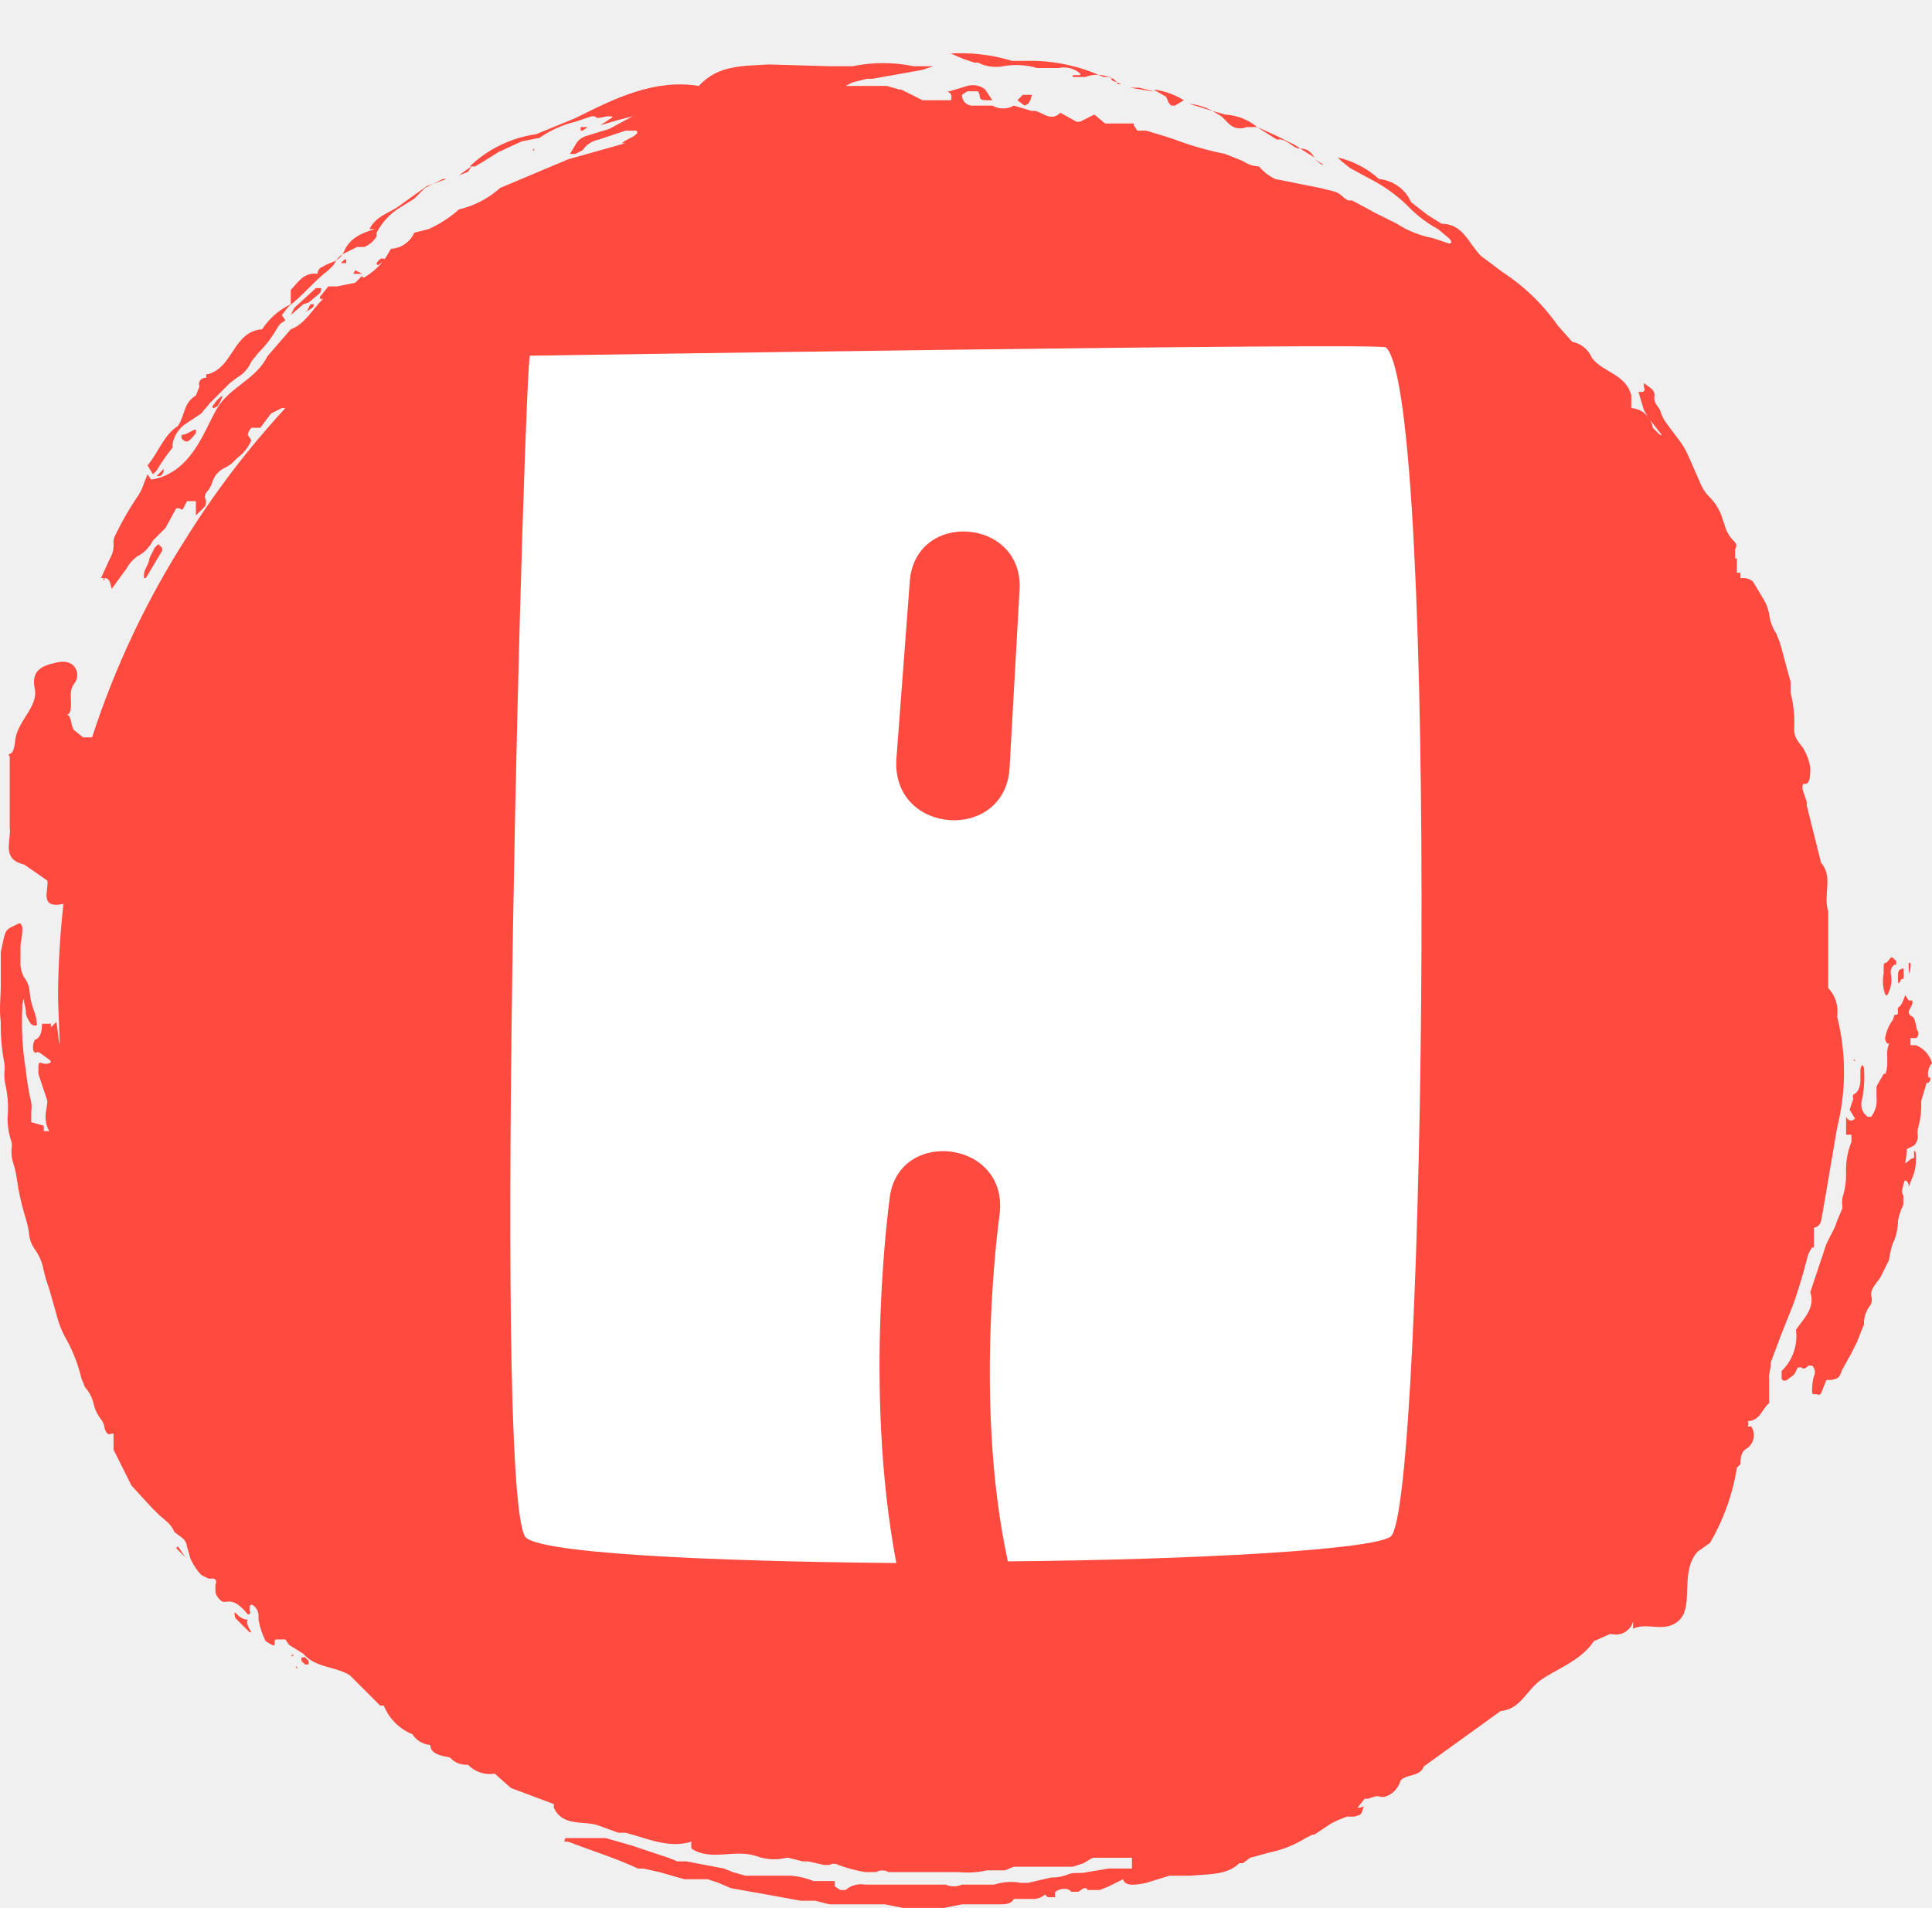
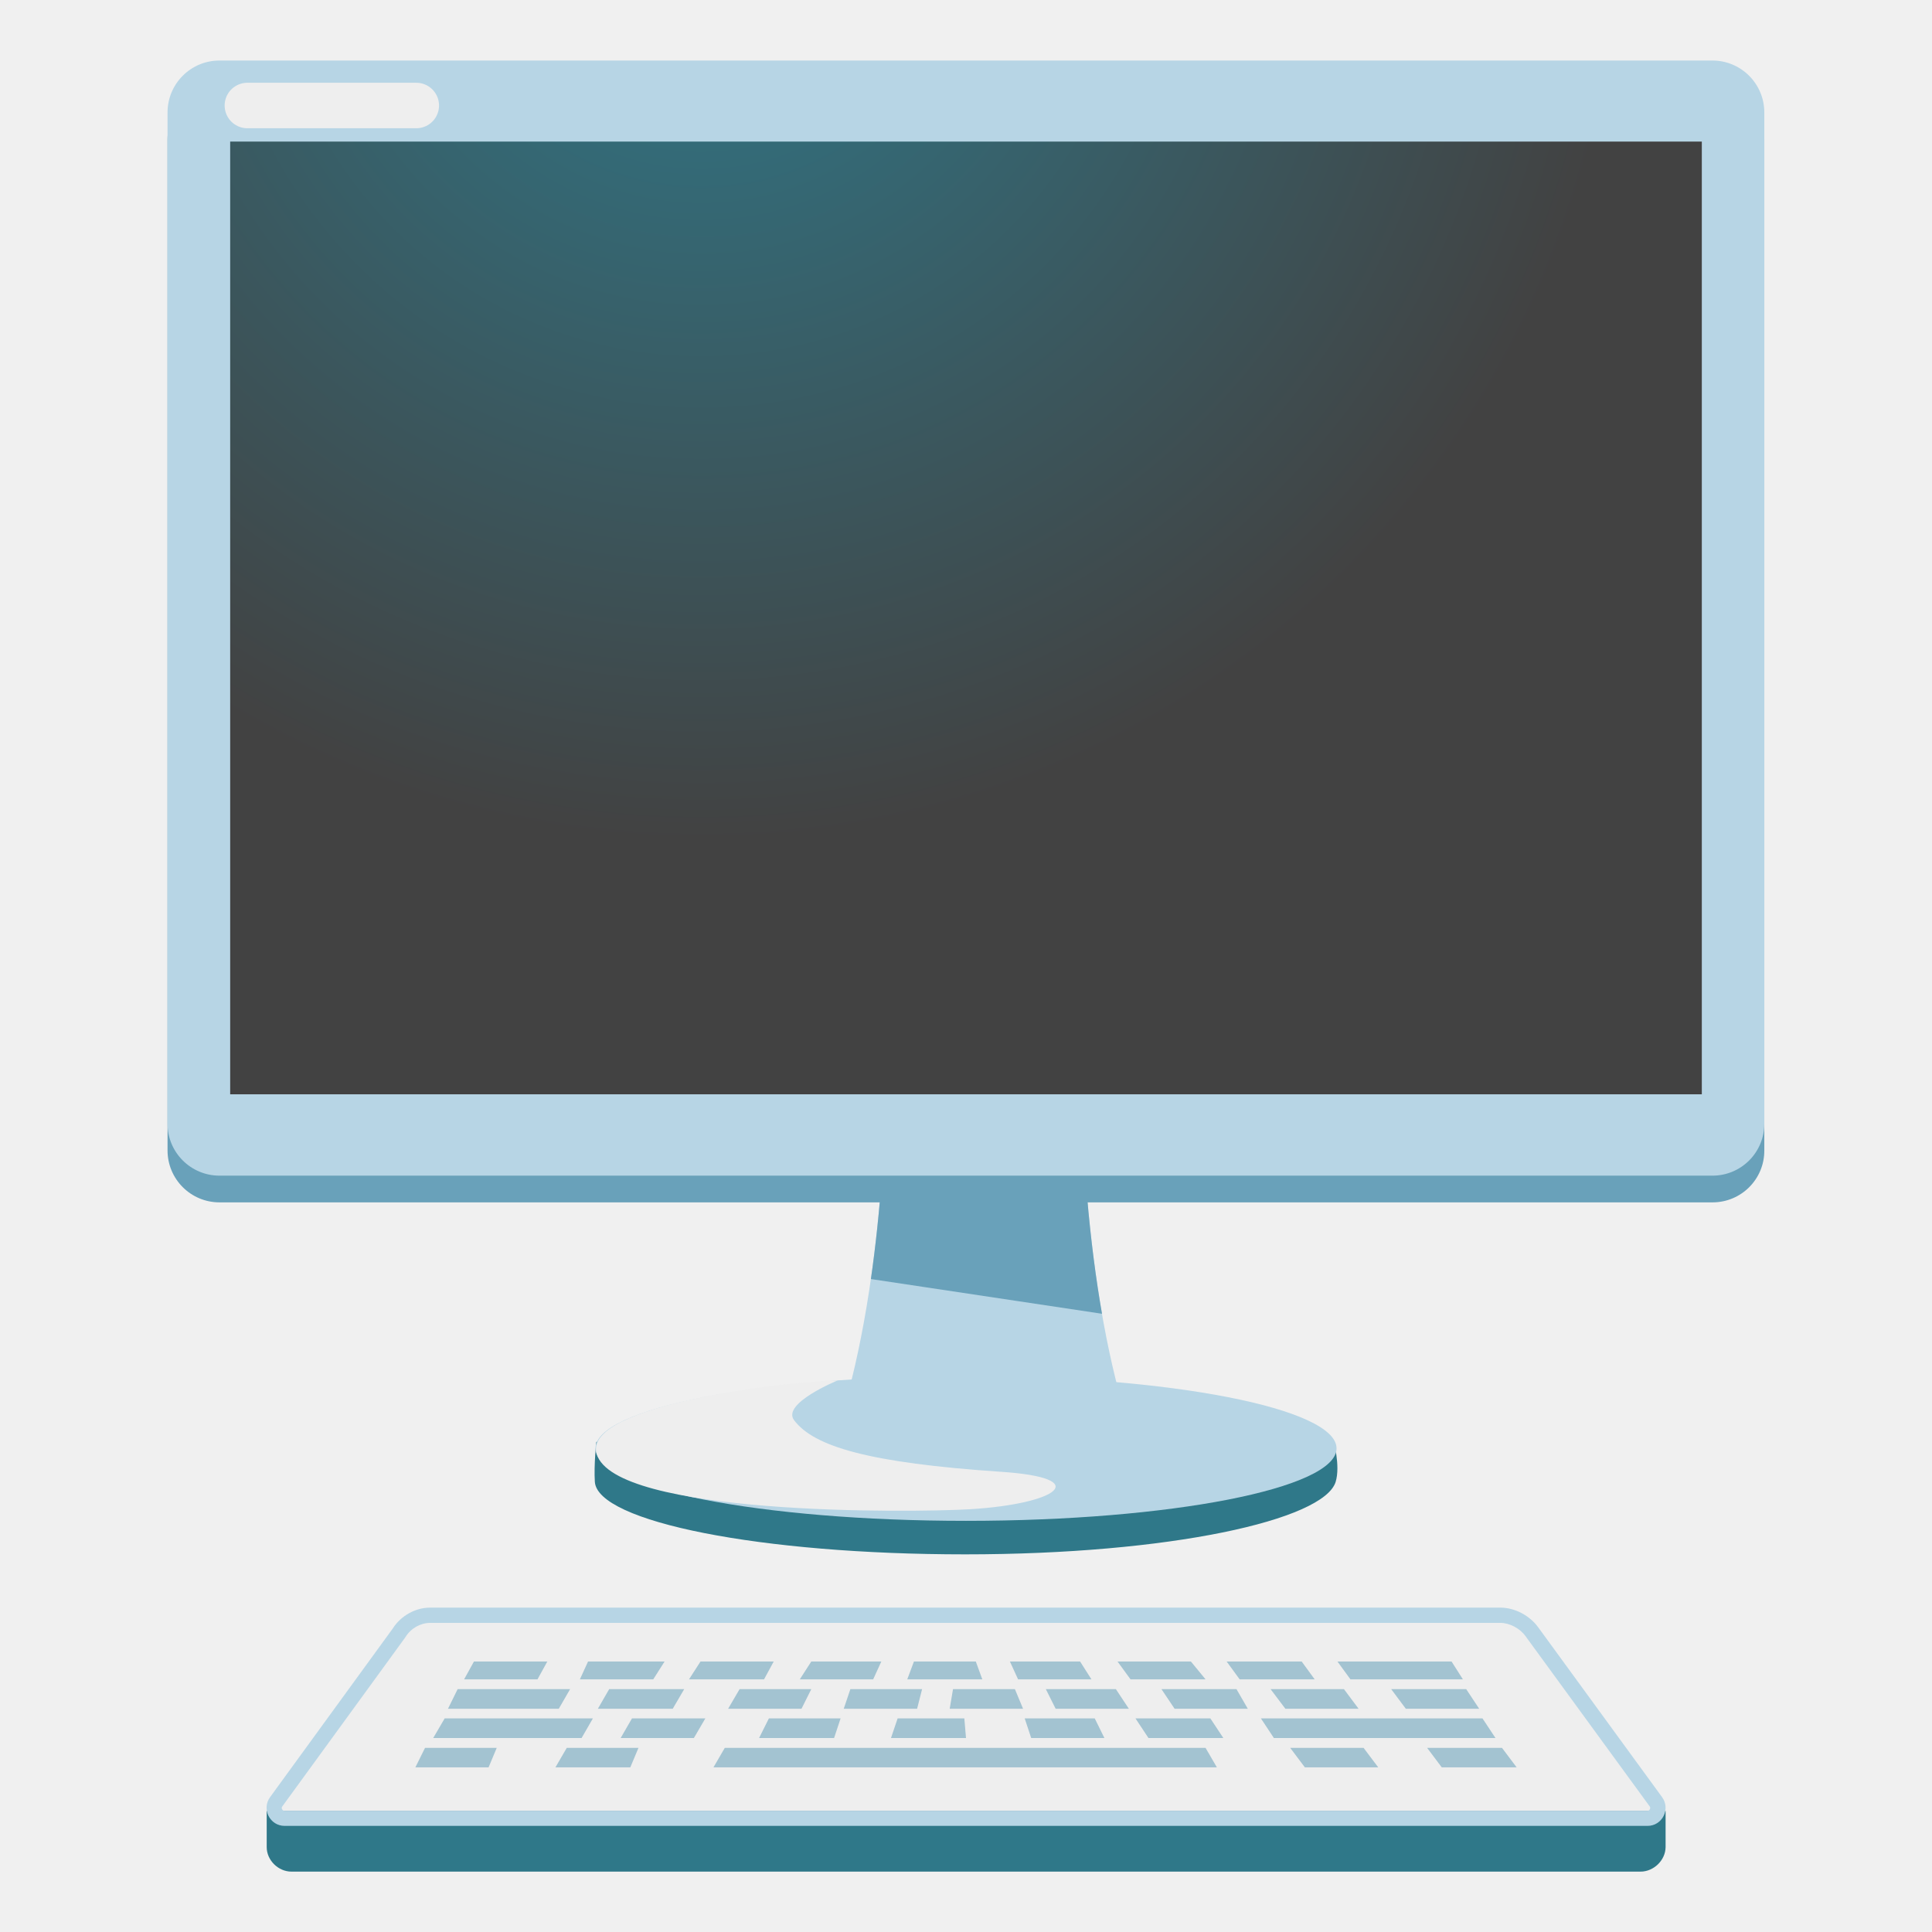
- <svg xmlns="http://www.w3.org/2000/svg" width="308.761" height="304.916" viewBox="0 0 106.008 104.687" class="css-1j8o68f" version="1.1" id="svg23">
-   <defs id="SvgjsDefs2684" />
-   <g id="SvgjsG2685" featurekey="rootContainer" transform="matrix(0.9820593,0,0,0.9820593,-0.05456052,0)" fill="#ff4a3f">
-     <g id="g17">
-       <path d="M19.8 15.3h.5l-.4-.2zm.5.1zm.8-.7c0 .1 0 .1.1.1l.4-.3c-.2-.1-.3-.1-.5.2zm.4-.2zm-4.1 2.3zm-.2.6l.3-.2c.1-.1.1-.2.1-.2h-.2l-.2.4c-.1-.1-.1 0 0 0zm2.2-2.9h-.1l-.2.2h.3zm-2.1 2.4l.6-.5c.1-.1.1-.2.1-.3h-.3l-1.2 1.1-.2.4.7-.6zm-1.1.8z" id="path3" />
-       <path d="M9.7 25v-.2a1.7 1.7 0 0 1 .7-1.1l.9-.6.5-.6.7-.7.4-.4.4-.3a1.9 1.9 0 0 0 .8-.9l.4-.5a5.9 5.9 0 0 0 1-1.3l.2-.3.3-.2-.2-.3.4-.5c.8-.6 1.4-1.4 2.2-2l.3-.3a1.4 1.4 0 0 1 .5-.6l.8-.4h.4a1.4 1.4 0 0 0 .7-.6V13a3.5 3.5 0 0 1 1.3-1.4l.8-.5.2-.2.4-.4 1-.5h.2l-1.1.4-1.4 1c-.6.5-1.4.6-1.8 1.4h.3c-.7.2-1.4.5-1.7 1.2s-.8.6-1.2.9a.4.4 0 0 0-.3.4c-.8-.1-1.1.5-1.5.9v.8a3.9 3.9 0 0 0-1.6 1.4c-1.6.1-1.6 2.1-3 2.5h-.1a.2.2 0 0 0 0 .2c-.3 0-.5.2-.4.5l-.2.5c-.7.4-.6 1.1-1 1.7-.8.5-1.1 1.5-1.7 2.2l.3.5.2-.2a11.6 11.6 0 0 1 .9-1.3zM53.9 3.3l.6.2h.2a2.2 2.2 0 0 0 1.4.2 4.1 4.1 0 0 1 1.9.1h1.2a1.4 1.4 0 0 1 1.2.3.1.1 0 0 1 0 .1H60a.1.1 0 0 0 0 .1h.7a1.8 1.8 0 0 1 1.3 0c.2 0 .1.1.2.2l.5.2h-.2c-.2-.4-.5-.4-.8-.4a9.7 9.7 0 0 0-4.3-.9h-.8A9.8 9.8 0 0 0 53 3h.2zm7.3 3.1zM50.3 4.7zm10.9 1.7h.2-.2zM19 14.7zm32.1-10zm17.6 2.2a.9.9 0 0 0 1 .2h.6a3.1 3.1 0 0 0-1.8-.7l-.7-.2.5.3zm-3.4-1.3c0 .1.1.2.2.3h.2l.5-.3a4.2 4.2 0 0 0-1.7-.6l.7.4zm7.4 2.7l.8.5c-.2-.3-.4-.5-.8-.5z" id="path5" />
-       <path d="M99 76.1l.6-1.6.6-1.5c.2-.5.6-1.8.8-2.6a1.7 1.7 0 0 1 .3-.7h.1v-1.1c.5-.1.4-.6.5-.9l.8-4.7a12.7 12.7 0 0 0 0-6.2 1.9 1.9 0 0 0-.5-1.6v-4.3c-.3-.9.3-1.9-.4-2.7L101 45a.4.4 0 0 0 0-.2l-.2-.6a.5.5 0 0 1 0-.4h.1c.3 0 .3-.5.3-.9a3 3 0 0 0-.4-1.1l-.3-.4a1.1 1.1 0 0 1-.2-.7 6.7 6.7 0 0 0-.2-2v-.6c-.2-.7-.4-1.5-.6-2.2l-.2-.5a2.5 2.5 0 0 1-.4-1.1 2.5 2.5 0 0 0-.3-.8l-.6-1a.8.8 0 0 0-.6-.2h-.1V32h-.2v-.8H97V31a.4.4 0 0 0 0-.1v-.2c.1-.2.1-.3-.1-.5a1.8 1.8 0 0 1-.4-.6l-.2-.6a2.9 2.9 0 0 0-.7-1.2 2.2 2.2 0 0 1-.5-.7l-.7-1.6a4.3 4.3 0 0 0-.6-1l-.6-.8a2.4 2.4 0 0 1-.4-.8l-.2-.3a.6.6 0 0 1-.1-.5.5.5 0 0 0-.2-.4l-.4-.3v.2c.1.2 0 .3-.1.3h-.2l.3 1 .3.5.7.9h-.1l-.2-.2-.2-.2a1.3 1.3 0 0 0-1.2-1.1v-.7c-.3-1.2-1.6-1.3-2.2-2.1a1.5 1.5 0 0 0-1.1-.9l-.8-.9a11.3 11.3 0 0 0-3.1-3l-.8-.6-.4-.3c-.7-.7-1-1.8-2.2-1.8l-.8-.5-.9-.7a2.2 2.2 0 0 0-1.8-1.3 5.1 5.1 0 0 0-2.3-1.2l.2.2.5.4 1.3.7a8.5 8.5 0 0 1 2.1 1.6 6.8 6.8 0 0 0 1.5 1.1l.6.5c.1.1.2.2.1.3H81l-.9-.3a5.6 5.6 0 0 1-2-.8l-1.2-.6-1.3-.7h-.2c-.3-.1-.4-.4-.8-.5l-.8-.2-2.5-.5a2.6 2.6 0 0 1-.9-.7 1.7 1.7 0 0 1-.9-.3l-1-.4a18.1 18.1 0 0 1-2.8-.8l-.6-.2-1-.3h-.5l-.2-.3v-.1h-1.6l-.6-.5-.4.2-.4.2h-.2l-.9-.5c-.6.6-1.1-.2-1.6-.1l-1-.3a1.2 1.2 0 0 1-1.2 0h-1.2a.6.6 0 0 1-.5-.6l.3-.2h.6a.7.7 0 0 1 .1.3c0 .2.2.2.5.2h.2l-.4-.6a1.1 1.1 0 0 0-1-.2l-1 .3H53c.3.2.2.3.2.5h-1.6l-.4-.2-.8-.4h-.1l-.7-.2h-2.3l.4-.2.8-.2h.3l1.7-.3 1.1-.2.6-.2h-1.1a8.4 8.4 0 0 0-3.4 0h-1.3L43 3.6c-1.4.1-2.8 0-3.9 1.2-2.5-.4-4.7.7-6.9 1.8l-2.2.9a6.7 6.7 0 0 0-3.7 1.8h.3l.5-.3.8-.5 1.3-.6 1-.2a6 6 0 0 1 2-.9l.9-.3h.2c.1.2.5 0 .7 0h.2c.1 0 .1.1 0 .1l-.6.4 1-.3.8-.2-1.3.7-1.3.4a1 1 0 0 0-.6.5l-.3.5h.3l.4-.2a1.4 1.4 0 0 1 .9-.6l1.5-.5h.5a.1.1 0 0 1 .1.2c-.2.2-.6.3-.8.5h.2l-3.2.9-3.8 1.6a5.2 5.2 0 0 1-2.3 1.2 6.6 6.6 0 0 1-1.7 1.1l-.8.2a1.5 1.5 0 0 1-1.3.9l-.3.5a3.7 3.7 0 0 1-1.2 1.1h-.1v-.1l-.2.2-.2.2-1 .2h-.5l-.4.5c-.1.1-.1.2 0 .2h.1c-.6.6-1 1.4-1.8 1.7L15 19.9c-.6 1.2-1.8 1.6-2.6 2.6s-1.4 3.9-3.9 4.3l-.2-.3-.2.5a2.7 2.7 0 0 1-.4.8 16.9 16.9 0 0 0-1.2 2.1.8.8 0 0 0-.1.5 1.4 1.4 0 0 1-.2.8l-.5 1.1h.2c.3 0 .3.3.4.6l.8-1.1a2.2 2.2 0 0 1 .6-.7 2 2 0 0 0 .9-.9l.3-.3.4-.4.6-1.1h.2c.1.1.1.1.2 0l.2-.4h.5v.8l.5-.5a.5.5 0 0 0 0-.5.4.4 0 0 1 .1-.3 1.5 1.5 0 0 0 .3-.5 1.3 1.3 0 0 1 .8-.9l.3-.2.3-.3a2.4 2.4 0 0 0 .8-1l-.2-.3c0-.1.1-.3.2-.4h.5l.6-.8.6-.3h.2a48.8 48.8 0 0 0-5.5 7.2h-.1.1a48.4 48.4 0 0 0-5.3 11.2h-.5l-.5-.4c-.2-.2-.1-.7-.4-.9h.1c.3-.5-.1-1.2.3-1.7s.1-1.4-.9-1.2-1.5.5-1.3 1.5-1 1.8-1.1 2.9-.5.5-.3.9v3.9c.1.8-.5 1.8.8 2.1l1.3.9c.1.5-.5 1.6.9 1.3a49.2 49.2 0 0 0-.3 5c0 1.1.1 2.2.1 3.3v-.4c-.1-.4-.1-.8-.2-1.3l-.3.3v-.2h-.5c0 .5-.1.8-.4.9a.9.9 0 0 0-.1.5c0 .1.1.3.2.2s.4.2.7.4-.2.3-.4.2-.2.1-.2.3v.3l.5 1.5c0 .3-.1.6-.1.9a1.7 1.7 0 0 0 .2.8h-.3v-.3l-.7-.2v-.6a1.5 1.5 0 0 0 0-.5 14.6 14.6 0 0 1-.3-1.8 16.6 16.6 0 0 1-.2-3.5.9.9 0 0 1 .1-.5v.2a2.9 2.9 0 0 1 .1.5.8.8 0 0 0 .1.4c.1.2.2.4.4.4s.1-.1.1-.2a2.1 2.1 0 0 0-.1-.5 4.2 4.2 0 0 1-.3-1.3 1.5 1.5 0 0 0-.3-.7 1.6 1.6 0 0 1-.2-.9v-.8c0-.3.1-.6.1-.9a.5.5 0 0 0-.1-.4h-.1c-.8.4-.7.2-1 1.6V55c0 .7-.1 1.4 0 2.1a10.8 10.8 0 0 0 .2 2.3 1.8 1.8 0 0 1 0 .5 3.1 3.1 0 0 0 .1.9 5.9 5.9 0 0 1 .1 1.3 3.9 3.9 0 0 0 .2 1.7 1.2 1.2 0 0 1 0 .4 2.1 2.1 0 0 0 .1.8 4.9 4.9 0 0 1 .2.9 14 14 0 0 0 .5 2.2 5 5 0 0 1 .2 1 1.7 1.7 0 0 0 .3.7 2.9 2.9 0 0 1 .5 1.2 8.5 8.5 0 0 0 .3 1l.4 1.4a5.4 5.4 0 0 0 .6 1.5 8.5 8.5 0 0 1 .8 2.1l.2.5a2.1 2.1 0 0 1 .5 1 2.1 2.1 0 0 0 .4.8 1 1 0 0 1 .2.5c.1.3.2.4.4.3h.1v.9l.5 1 .5 1 1.1 1.2.4.4c.3.3.7.5.9 1l.4.3a.7.7 0 0 1 .3.5l.2.7a3.3 3.3 0 0 0 .6.9l.4.2h.3a.2.2 0 0 1 .1.3 2.5 2.5 0 0 0 0 .5.9.9 0 0 0 .4.5h.2c.4-.1.8.2 1.2.7h.1c0-.1.1-.1 0-.2v-.2c0-.1.1-.2.2-.1a.7.7 0 0 1 .3.6v.2a4.3 4.3 0 0 0 .4 1.2c.5.3.5.3.5.1s0-.2.2-.2h.4l.2.3.8.5c.7.8 1.8.7 2.6 1.2l1.7 1.7h.2a2.9 2.9 0 0 0 1.6 1.6 1.3 1.3 0 0 0 1 .6c0 .5.6.6 1.1.7a1.2 1.2 0 0 0 .8.4h.2a1.7 1.7 0 0 0 1.5.5l.9.8 2.4.9v.2c.5 1.1 1.7.7 2.5 1l1.1.4h.4c1.2.3 2.4.9 3.7.5a.7.7 0 0 0 0 .4c1.1.7 2.4 0 3.6.4a2.9 2.9 0 0 0 1.7.1h.1l.8.2h.3l.9.2h.3a.5.5 0 0 1 .5 0 7.9 7.9 0 0 0 1.5.4h.6a.7.7 0 0 1 .7 0h3.9a5 5 0 0 0 1.6-.1h1l.5-.2H60l.6-.2.5-.3h2.2v.6H62l-1.2.2c-.4.1-.7 0-1 .1a2.4 2.4 0 0 1-1 .2l-1.3.3h-.4a3.1 3.1 0 0 0-1.5.1h-1.8a1.1 1.1 0 0 1-.9 0h-4.5a1.3 1.3 0 0 0-1.1.3H47l-.3-.2v-.3h-1.2a4.1 4.1 0 0 0-1.3-.3h-2.5l-.7-.2-.5-.2-2.1-.4h-.5l-.5-.2-2.1-.7-1.4-.4h-2.2c-.1 0-.1.1-.1.2h.2c1.3.5 2.6.9 3.9 1.5h.3l.9.2 1.4.4h1.3l.6.2.7.3 1.7.3 1.1.2 1.1.2h.8l.8.2h3.1l1 .2h2.3l1-.2H56c.4 0 .6-.1.7-.3h1a1 1 0 0 0 .8-.3c-.1.1 0 .1.1.2h.4v-.2c0-.1 0-.1.2-.2s.6-.1.7.1h.4l.3-.2c.2 0 .2 0 .2.1h.7l.5-.2.8-.4c.1.3.4.4 1.3.2l1.3-.4h1.2c.9-.1 2 0 2.7-.7h.2l.4-.3 1.1-.3a6.1 6.1 0 0 0 2-.8l.4-.2h.1l.9-.6.4-.2.5-.2h.4c.4-.1.4-.1.5-.4s0-.1-.2-.1h-.1l.4-.5h.2c.3-.1.5-.2.7-.1h.2a1.3 1.3 0 0 0 .9-.9c.3-.4 1.1-.2 1.3-.8l4.3-3.1c1.1-.1 1.4-1.1 2.2-1.7s2.3-1.1 3-2.2l.9-.4h.1a1 1 0 0 0 1.2-.7v.4c.8-.4 1.8.3 2.6-.5s0-2.7 1-3.8l.7-.5a12.1 12.1 0 0 0 1.5-4.2l.2-.2c0-.3 0-.7.4-.9a.9.9 0 0 0 .2-1.2h-.2a.3.3 0 0 0 0-.3c.7 0 .8-.7 1.2-1V77a.5.5 0 0 1 0-.2 3.8 3.8 0 0 0 .1-.7zM5.9 32.2z" id="path7" />
-       <path d="M26.4 9.3l-.3.2-.4.3.5-.2zm6.1-2h.1l.3-.2h-.4zm-2.6 1l-.1.1h.1v-.1zm-1.5 1.4zm1.3-.2zm-6.3 3.1zM9.2 26.2l-.4.4H9a.4.4 0 0 0 .2-.4zm3-3.5a2.1 2.1 0 0 0 .3-.6 1.5 1.5 0 0 0-.5.5c-.1.1-.1.2 0 .2zM11 24.2V24c-.2 0-.5.3-.8.3v.2c.3.3.4.2.8-.3zm3 66.2zM73.9 9.2h.1l-.5-.3zm-2.5-1.4c.5-.1.8.4 1.2.5h.1l-.3-.2-1-.5-1.1-.5.3.2zM52.8 3.1zm11.7 2h-.1l-1.2-.2h.5zm2 .7l1.3.4a3.3 3.3 0 0 0-1.3-.4zm-9 0a1 1 0 0 0 .2-.5h-.5l-.3.3.4.3zm9 1.6zM49.9 4.2zm2.9.7zM48.5 4zm13.8 2.1a.5.5 0 0 0 0 .1zm44.8 52.3h-.3V58h.3c.1 0 .2-.3.1-.4s-.1-.7-.3-.8a.3.3 0 0 1-.2-.3l.2-.4a.4.4 0 0 0 0-.2h-.2l-.2-.3c-.1.3-.2.6-.4.7a.5.5 0 0 0 0 .2c0 .1 0 .2-.1.2h-.1a1.1 1.1 0 0 1-.1.3 2.3 2.3 0 0 0-.4.9.4.4 0 0 0 .1.4h.1a1.7 1.7 0 0 0-.1.8v.4a1.8 1.8 0 0 1-.1.5h-.1l-.4.7v.6a1.5 1.5 0 0 1-.3 1.1h-.2l-.2-.2a.9.9 0 0 1-.1-.8 6.5 6.5 0 0 0 .1-1.7c0-.1-.1-.2-.1-.2a.5.5 0 0 0-.1.3v.6c0 .2-.1.6-.3.7s-.1.2-.1.3l-.2.6.3.5c-.2.2-.4.1-.5-.1v1h.3v.4a4.2 4.2 0 0 0-.3 1.4 3.3 3.3 0 0 0 0 .4 4 4 0 0 1-.2 1.3 2 2 0 0 0 0 .6l-.3.7a3.2 3.2 0 0 1-.3.7l-.3.6-.9 2.7c.3.9-.4 1.5-.8 2.1a2.7 2.7 0 0 1-.8 2.3v.4c0 .1.1.2.3.1l.4-.3.2-.4h.2c.1.1.2.1.4-.1h.2a.5.5 0 0 1 .1.6 2.9 2.9 0 0 0-.1.8c0 .1 0 .2.1.2h.2c.1.1.2 0 .3-.3l.2-.5h.3c.4-.1.4-.1.6-.6l.5-.9.3-.6.4-1a1.6 1.6 0 0 1 .3-1 .6.6 0 0 0 .1-.6c0-.2 0-.3.2-.6l.3-.4.5-1a4.7 4.7 0 0 1 .2-.9 3 3 0 0 0 .3-1.3 3.8 3.8 0 0 1 .3-.9v-.5c-.1-.2-.1-.2 0-.6s.1-.2.2-.2a.4.4 0 0 1 .1.3l.2-.5a2.3 2.3 0 0 0 .2-.9v-.3c0-.1 0-.3-.1-.3v.4c-.2 0-.3.2-.5.3a6.4 6.4 0 0 0 .1-.8l.4-.2a.7.7 0 0 0 .2-.6 1.4 1.4 0 0 1 0-.3 4.8 4.8 0 0 0 .2-1.4v-.2l.3-1h.1a.3.3 0 0 0 .1-.3h-.1a.9.9 0 0 1 .2-.8 1.5 1.5 0 0 0-.9-1zm-1.2 7.8zm-.2-9.9zm0 0zM9.1 30.8a.3.3 0 0 0 0-.2l-.2-.2-.2.2-.3.6c0 .3-.3.6-.3.9v.2h.1zm96.3 24.8h.1a1.7 1.7 0 0 0 .2-1.2.5.5 0 0 1 .2-.5h.1v-.2l-.2-.2h-.1c-.1.1-.2.3-.3.3s-.1.1-.1.3v.3a2.2 2.2 0 0 0 .1 1.2zM13.2 90.1c-.1 0 0 .2 0 .3l.8.8h.1c-.2-.3-.3-.6-.2-.7a.9.9 0 0 1-.5-.2zm.8.3zm92.3-35.7h.1a2 2 0 0 0 0-.6c-.3.1-.3.1-.3.6s.1.1.2 0z" id="path9" />
-       <path d="M106.7 62a.6.6 0 0 0 .1-.5c0-.1-.1-.2-.1-.1h-.2v.2c0 .4.1.5.2.4zm.1-8.2h-.1v.6a1 1 0 0 0 .1-.6zM17.1 92.6h-.2v.2l.2.2h.2v-.2zm86.6-33.3c0-.1 0-.1-.1-.1zM9.9 86.5l.5.5-.4-.6z" id="path11" />
-       <circle cx="10.5" cy="87.1" transform="rotate(-24.8 10.4 87.159)" id="circle13" />
-       <path d="M9.7 30.1h-.1v.2-.2h.1zm83.2-6.6l-.2-.3h-.1zm-14.7 77.1zM5.9 32.2zm-.1.2a.3.3 0 0 0 .1-.2v.2zm1.9-4.9zM61.5 2.4zm42.8 58.2v.1-.1zM16.4 92.5h-.1c.1.1.2 0 .1-.1zm.2.7h.1l-.1-.1v.1zm73.9-71.3zm15.2 34.4zM14.6 91.7zm92.1-37zm-.8 11.4zM34.6 0z" id="path15" />
-     </g>
+ <svg xmlns="http://www.w3.org/2000/svg" width="800px" height="800px" viewBox="0 0 128 128" aria-hidden="true" role="img" class="iconify iconify--noto" preserveAspectRatio="xMidYMid meet">
+   <path d="M71.59 68.58H58.75c0 20.36-4.21 28.52-4.21 28.52H75.8c0-.01-4.21-8.17-4.21-28.52z" fill="#b7d5e5">
+ 
+ </path>
+   <path d="M39.41 98.17c-.07-1.14.1-2.64.1-2.64s45.24-1.88 48.83-.09c0 0 .48 1.66.15 2.74c-.79 2.53-10.99 4.8-24.55 4.8s-24.37-2.16-24.53-4.81z" fill="#2f7889">
+ 
+ </path>
+   <ellipse cx="64" cy="95.96" rx="24.55" ry="4.8" fill="#b7d5e5">
+ 
+ </ellipse>
+   <path d="M71.59 68.58H58.75c0 6.64-.45 11.98-1.05 16.16l15.31 2.3c-.78-4.47-1.42-10.54-1.42-18.46z" fill="#69a1ba">
+ 
+ </path>
+   <path d="M55.49 91.46s-3.72 1.52-2.88 2.63c1.3 1.74 4.93 2.83 13.71 3.42c6.17.41 3.75 2.13-2.05 2.48c-4.07.24-23.58.4-24.74-3.67c-.94-3.31 13.18-4.86 15.96-4.86z" fill="#eee">
+ 
+ </path>
+   <path d="M99.4 106.51H28.49c-.97 0-1.94.54-2.48 1.4l-7.78 10.7c-.72.98-.01 2.36 1.2 2.36h89.13c1.22 0 1.92-1.38 1.2-2.36l-7.88-10.8c-.53-.76-1.5-1.3-2.48-1.3z" fill="#eee">
+ 
+ </path>
+   <g opacity=".57" fill="#69a1ba">
+     <path d="M35.61 111.26h-4.86l.65-1.18h4.86z">
+ 
+ </path>
+     <path d="M43.28 111.26h-4.86l.54-1.18h5.07z">
+ 
+ </path>
+     <path d="M50.62 111.26h-4.97l.76-1.18h4.85z">
+ 
+ </path>
+     <path d="M57.85 111.26h-4.86l.76-1.18h4.64z">
+ 
+ </path>
+     <path d="M65.08 111.26h-4.97l.44-1.18h4.1z">
+ 
+ </path>
+     <path d="M72.31 111.26h-4.86l-.54-1.18h4.65z">
+ 
+ </path>
+     <path d="M79.87 111.26H74.9l-.86-1.18h4.86z">
+ 
+ </path>
+     <path d="M87.1 111.26h-4.97l-.86-1.18h4.97z">
+ 
+ </path>
+     <path d="M96.92 111.26h-7.45l-.86-1.18h7.56z">
+ 
+ </path>
+     <path d="M93.14 113.21H98l-.86-1.3h-4.97z">
+ 
+ </path>
+     <path d="M85.16 113.21h4.85l-.97-1.3h-4.86z">
+ 
+ </path>
+     <path d="M77.82 113.21h4.85l-.75-1.3h-4.97z">
+ 
+ </path>
+     <path d="M69.94 113.21h4.85l-.86-1.3h-4.64z">
+ 
+ </path>
+     <path d="M62.92 113.21h4.86l-.54-1.3h-4.1z">
+ 
+ </path>
+     <path d="M55.9 113.21h4.86l.33-1.3h-4.75z">
+ 
+ </path>
+     <path d="M48.24 113.21h4.86l.65-1.3H49z">
+ 
+ </path>
+     <path d="M39.61 113.21h4.96l.76-1.3h-4.97z">
+ 
+ </path>
+     <path d="M29.68 113.21h7.34l.75-1.3h-7.45z">
+ 
+ </path>
+     <path d="M76.09 115.15h4.96l-.86-1.3h-4.96z">
+ 
+ </path>
+     <path d="M68.32 115.15h4.85l-.64-1.3h-4.64z">
+ 
+ </path>
+     <path d="M59.03 115.15H64l-.11-1.3h-4.42z">
+ 
+ </path>
+     <path d="M50.29 115.15h4.97l.43-1.3h-4.75z">
+ 
+ </path>
+     <path d="M41.12 115.15h4.85l.76-1.3h-4.86z">
+ 
+ </path>
+     <path d="M28.7 115.15h9.83l.75-1.3h-9.82z">
+ 
+ </path>
+     <path d="M84.4 115.15h14.68l-.86-1.3H83.54z">
+ 
+ </path>
+     <path d="M95.52 117.09h4.96l-.97-1.29h-4.96z">
+ 
+ </path>
+     <path d="M86.45 117.09h4.86l-.97-1.29h-4.86z">
+ 
+ </path>
+     <path d="M47.27 117.09h33.35l-.75-1.29H48.02z">
+ 
+ </path>
+     <path d="M36.8 117.09h4.96l.54-1.29h-4.75z">
+ 
+ </path>
+     <path d="M27.52 117.09h4.85l.54-1.29h-4.75z">
+ 
+ </path>
  </g>
-   <g id="SvgjsG2686" featurekey="nameFeature-0" transform="matrix(2.284354,0,0,2.284354,27.98006,-5.60952)" fill="#ffffff">
-     <path d="M9.6 16.48 l-0.32 4.24 c-0.08 1.8 2.6 1.96 2.72 0.2 l0.24 -4.28 c0.12 -1.76 -2.56 -1.96 -2.64 -0.16 z M0.48 11 l0 0 c0.04 0 20.48 -0.32 20.56 -0.2 c1.28 1.12 0.96 27.8 0.12 28.56 c-0.4 0.32 -4.64 0.56 -9.2 0.6 c-0.84 -3.84 -0.2 -8.32 -0.2 -8.32 c0.24 -1.8 -2.44 -2.12 -2.64 -0.4 c0 0.04 -0.64 4.52 0.16 8.76 c-4.56 -0.04 -8.68 -0.24 -8.92 -0.64 c-0.8 -1.44 0 -28.28 0.12 -28.36 z" id="path20" />
-   </g>
+   <path d="M108.69 124H19.31c-.88 0-1.64-.76-1.64-1.62v-2.4h92.68v2.4c-.01.86-.78 1.62-1.66 1.62z" fill="#2f7889">
+ 
+ </path>
+   <path d="M99.4 107.52c.61 0 1.3.36 1.67.88l8.22 11.27c.05.06.05.13.02.2c-.04.07-.09.1-.17.1H18.86c-.08 0-.13-.03-.17-.1a.166.166 0 0 1 .02-.2l8.12-11.16l.02-.03l.02-.03c.35-.57.99-.93 1.63-.93h70.9m0-1.01H28.49c-.97 0-1.94.54-2.48 1.4l-8.12 11.16c-.57.79-.01 1.9.97 1.9h90.29c.98 0 1.54-1.11.97-1.9l-8.22-11.27c-.55-.75-1.52-1.29-2.5-1.29z" fill="#b7d5e5">
+ 
+ </path>
+   <path d="M113.46 79.66H14.54a3.44 3.44 0 0 1-3.44-3.44v-67c0-1.9 1.54-3.44 3.44-3.44h98.91c1.9 0 3.44 1.54 3.44 3.44v67c.01 1.9-1.53 3.44-3.43 3.44z" fill="#69a1ba">
+ 
+ </path>
+   <path d="M113.46 77.89H14.54a3.44 3.44 0 0 1-3.44-3.44v-67c0-1.9 1.54-3.44 3.44-3.44h98.91c1.9 0 3.44 1.54 3.44 3.44v67a3.431 3.431 0 0 1-3.43 3.44z" fill="#b7d5e5">
+ 
+ </path>
+   <radialGradient id="IconifyId17ecdb2904d178eab7646" cx="46.465" cy="-5.176" r="60.973" gradientUnits="userSpaceOnUse">
+     <stop offset="0" stop-color="#2f7889">
+ 
+ </stop>
+     <stop offset="1" stop-color="#424242">
+ 
+ </stop>
+   </radialGradient>
+   <path fill="url(#IconifyId17ecdb2904d178eab7646)" d="M15.25 9.38h97.5V72.5h-97.5z">
+ 
+ </path>
+   <path fill="none" stroke="#eee" stroke-width="3.014" stroke-linecap="round" stroke-miterlimit="10" d="M16.39 6.99h11.19">
+ 
+ </path>
</svg>
